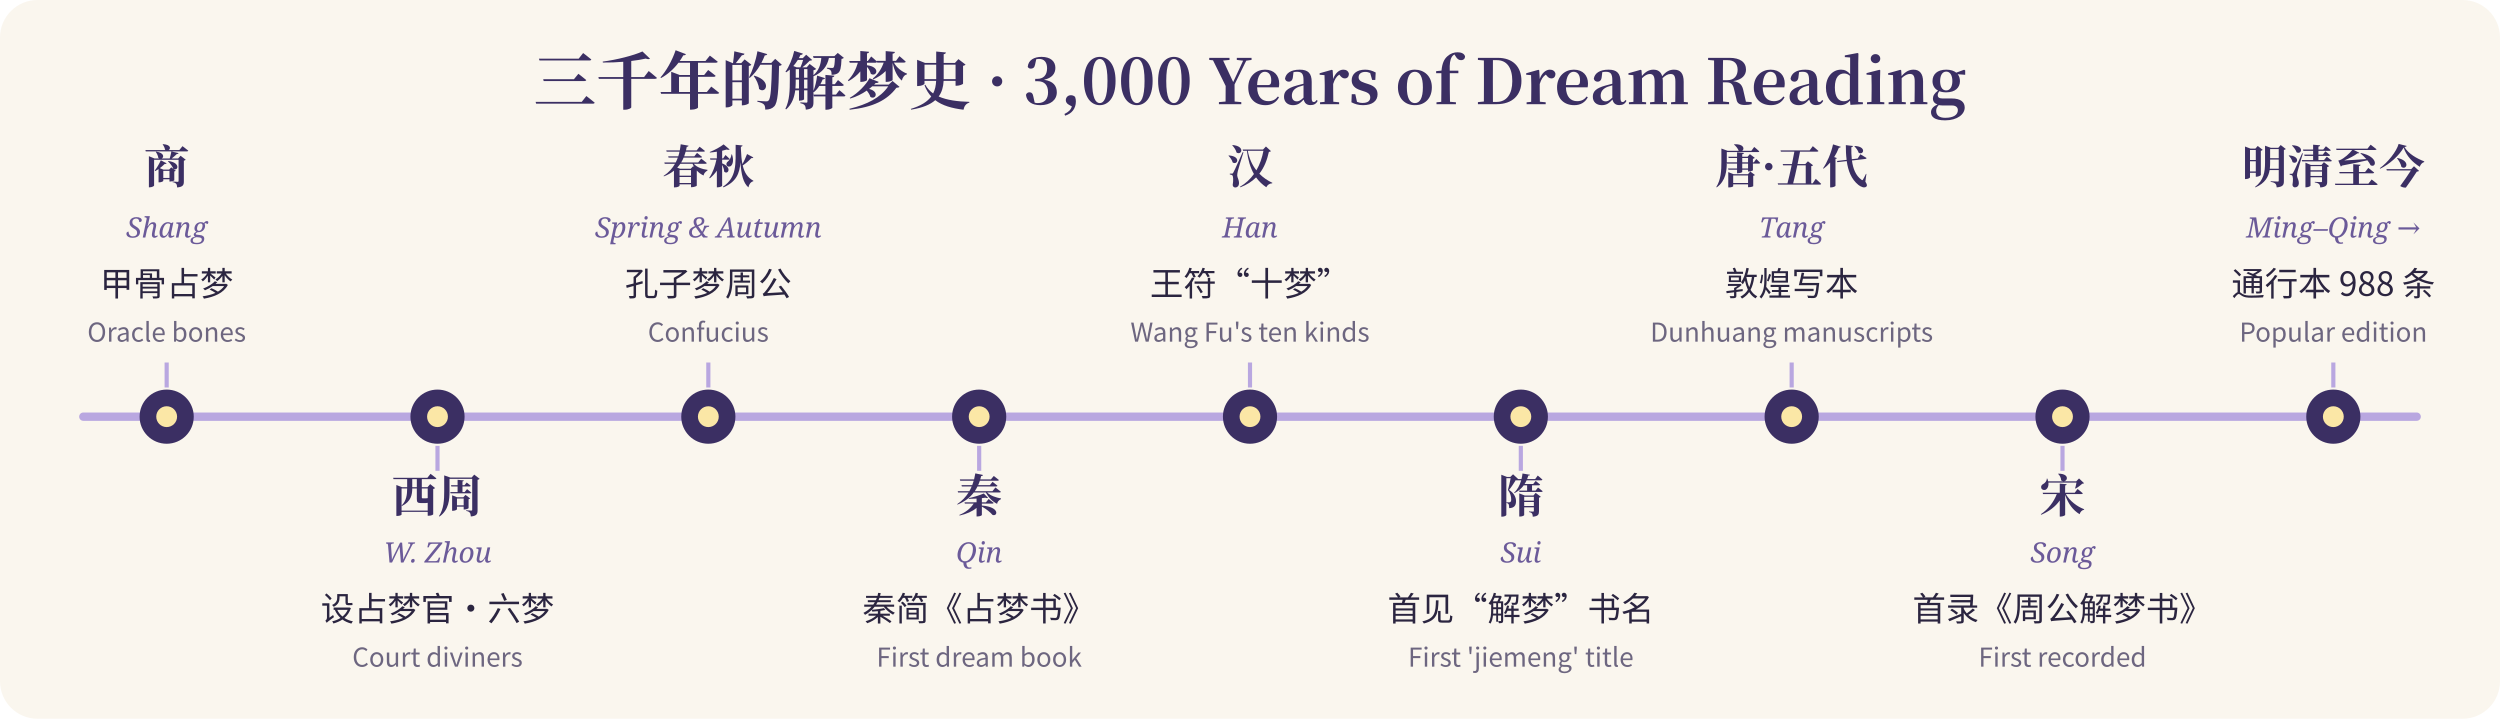
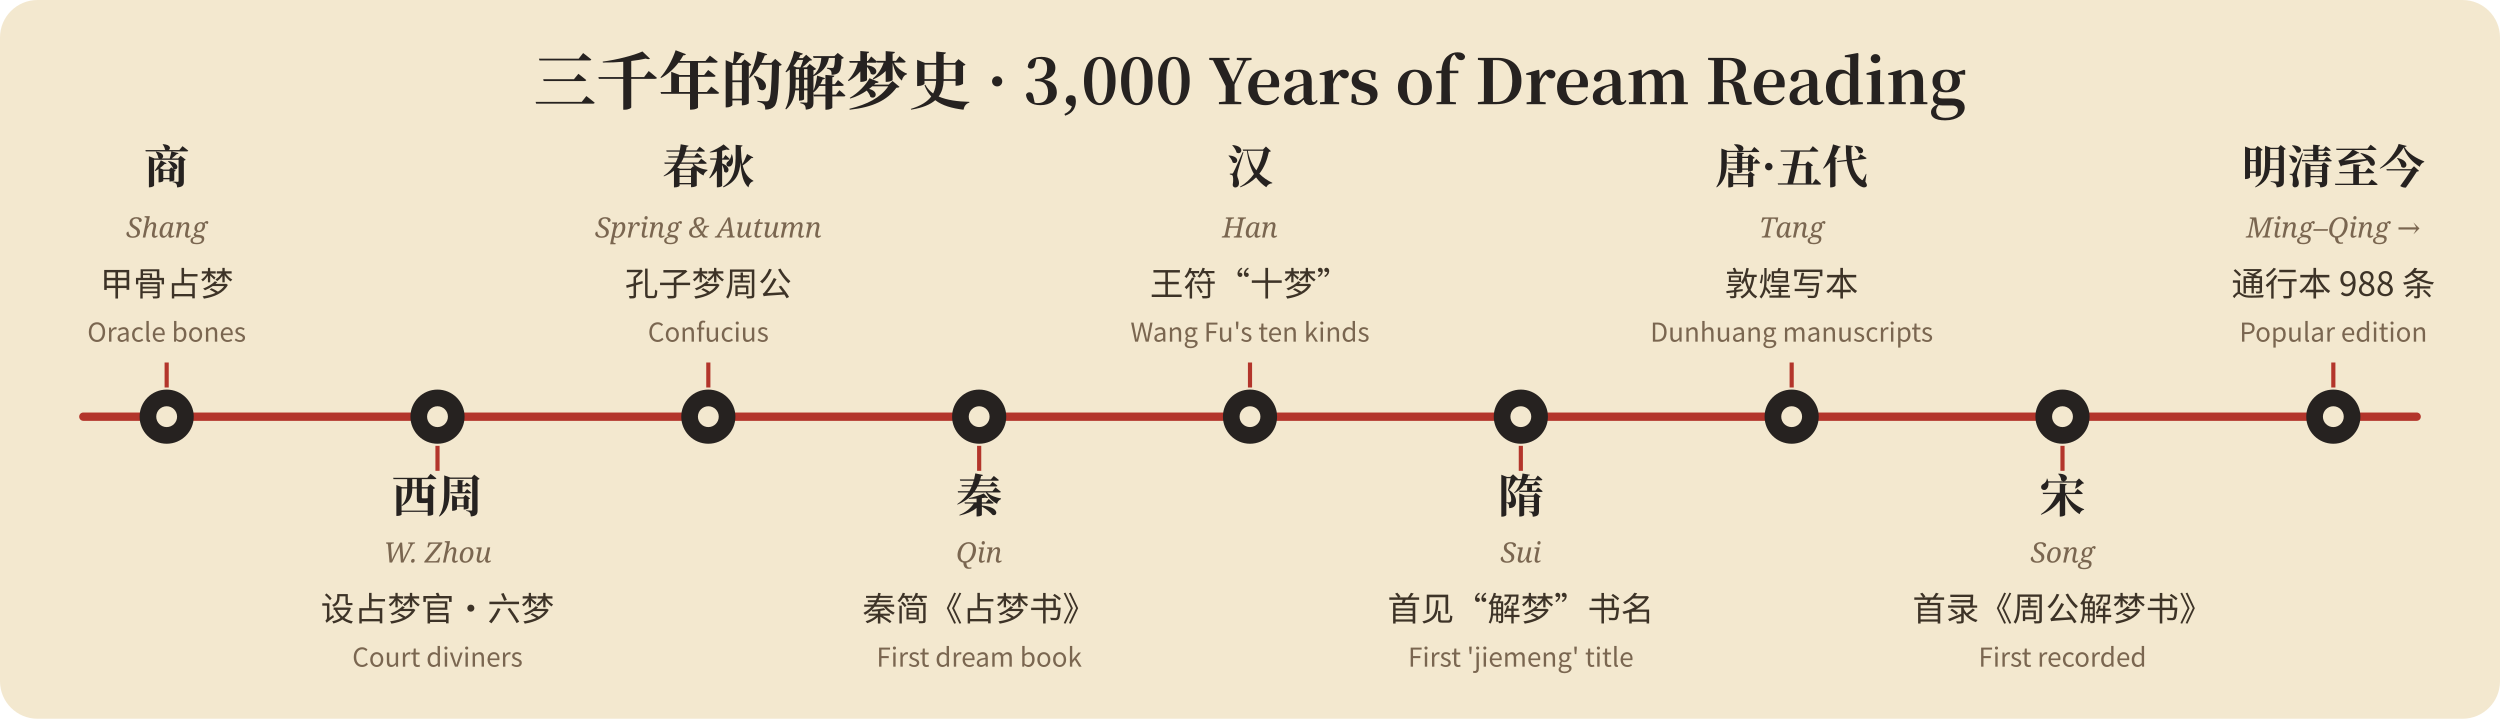
<svg xmlns="http://www.w3.org/2000/svg" viewBox="0 0 1200 345" width="1200" height="345">
-   <rect width="1200" height="345" rx="18" fill="#faf6ee" />
-   <text x="600.0" y="50" text-anchor="middle" font-family="'Noto Serif CJK SC','Noto Serif CJK TC','Songti SC','STSong','SimSun',serif" font-size="30" font-weight="700" fill="#3b2f63">三千年的解梦史 · 3,000 Years of Dream Reading</text>
-   <line x1="40" y1="200" x2="1160" y2="200" stroke="#b9a7e0" stroke-width="4" stroke-linecap="round" />
-   <circle cx="80.0" cy="200" r="13" fill="#3b2f63" />
-   <circle cx="80.0" cy="200" r="5" fill="#fbe7a6" />
-   <line x1="80.0" y1="174" x2="80.0" y2="186" stroke="#b9a7e0" stroke-width="2" />
-   <text x="80.0" y="88" text-anchor="middle" font-family="'Noto Serif CJK SC','Noto Serif CJK TC','Songti SC','STSong','SimSun',serif" font-size="22" font-weight="700" fill="#3b2f63">商</text>
-   <text x="80.0" y="114" text-anchor="middle" font-family="Georgia,serif" font-size="13.5" font-style="italic" fill="#6b5a99">Shang</text>
-   <text x="80.0" y="142" text-anchor="middle" font-family="'Noto Sans CJK SC','Noto Sans CJK TC','PingFang SC','Microsoft YaHei',sans-serif" font-size="16" fill="#2b2540">甲骨占梦</text>
-   <text x="80.0" y="164" text-anchor="middle" font-family="'Noto Sans CJK SC','Noto Sans CJK TC','PingFang SC','Microsoft YaHei',sans-serif" font-size="12.5" fill="#6d6680">Oracle bones</text>
-   <circle cx="210.0" cy="200" r="13" fill="#3b2f63" />
-   <circle cx="210.0" cy="200" r="5" fill="#fbe7a6" />
-   <line x1="210.0" y1="214" x2="210.0" y2="226" stroke="#b9a7e0" stroke-width="2" />
-   <text x="210.0" y="246" text-anchor="middle" font-family="'Noto Serif CJK SC','Noto Serif CJK TC','Songti SC','STSong','SimSun',serif" font-size="22" font-weight="700" fill="#3b2f63">西周</text>
-   <text x="210.0" y="270" text-anchor="middle" font-family="Georgia,serif" font-size="13.5" font-style="italic" fill="#6b5a99">W. Zhou</text>
-   <text x="210.0" y="298" text-anchor="middle" font-family="'Noto Sans CJK SC','Noto Sans CJK TC','PingFang SC','Microsoft YaHei',sans-serif" font-size="16" fill="#2b2540">设占梦官·六梦</text>
-   <text x="210.0" y="320" text-anchor="middle" font-family="'Noto Sans CJK SC','Noto Sans CJK TC','PingFang SC','Microsoft YaHei',sans-serif" font-size="12.5" fill="#6d6680">Court diviners</text>
-   <circle cx="340.0" cy="200" r="13" fill="#3b2f63" />
-   <circle cx="340.0" cy="200" r="5" fill="#fbe7a6" />
-   <line x1="340.0" y1="174" x2="340.0" y2="186" stroke="#b9a7e0" stroke-width="2" />
-   <text x="340.0" y="88" text-anchor="middle" font-family="'Noto Serif CJK SC','Noto Serif CJK TC','Songti SC','STSong','SimSun',serif" font-size="22" font-weight="700" fill="#3b2f63">春秋</text>
-   <text x="340.0" y="114" text-anchor="middle" font-family="Georgia,serif" font-size="13.5" font-style="italic" fill="#6b5a99">Spring &amp; Autumn</text>
-   <text x="340.0" y="142" text-anchor="middle" font-family="'Noto Sans CJK SC','Noto Sans CJK TC','PingFang SC','Microsoft YaHei',sans-serif" font-size="16" fill="#2b2540">孔子梦周公</text>
-   <text x="340.0" y="164" text-anchor="middle" font-family="'Noto Sans CJK SC','Noto Sans CJK TC','PingFang SC','Microsoft YaHei',sans-serif" font-size="12.5" fill="#6d6680">Confucius</text>
-   <circle cx="470.0" cy="200" r="13" fill="#3b2f63" />
-   <circle cx="470.0" cy="200" r="5" fill="#fbe7a6" />
-   <line x1="470.0" y1="214" x2="470.0" y2="226" stroke="#b9a7e0" stroke-width="2" />
-   <text x="470.0" y="246" text-anchor="middle" font-family="'Noto Serif CJK SC','Noto Serif CJK TC','Songti SC','STSong','SimSun',serif" font-size="22" font-weight="700" fill="#3b2f63">秦</text>
-   <text x="470.0" y="270" text-anchor="middle" font-family="Georgia,serif" font-size="13.5" font-style="italic" fill="#6b5a99">Qin</text>
-   <text x="470.0" y="298" text-anchor="middle" font-family="'Noto Sans CJK SC','Noto Sans CJK TC','PingFang SC','Microsoft YaHei',sans-serif" font-size="16" fill="#2b2540">秦简《占梦书》</text>
-   <text x="470.0" y="320" text-anchor="middle" font-family="'Noto Sans CJK SC','Noto Sans CJK TC','PingFang SC','Microsoft YaHei',sans-serif" font-size="12.5" fill="#6d6680">First dream book</text>
-   <circle cx="600.0" cy="200" r="13" fill="#3b2f63" />
-   <circle cx="600.0" cy="200" r="5" fill="#fbe7a6" />
-   <line x1="600.0" y1="174" x2="600.0" y2="186" stroke="#b9a7e0" stroke-width="2" />
-   <text x="600.0" y="88" text-anchor="middle" font-family="'Noto Serif CJK SC','Noto Serif CJK TC','Songti SC','STSong','SimSun',serif" font-size="22" font-weight="700" fill="#3b2f63">汉</text>
-   <text x="600.0" y="114" text-anchor="middle" font-family="Georgia,serif" font-size="13.5" font-style="italic" fill="#6b5a99">Han</text>
-   <text x="600.0" y="142" text-anchor="middle" font-family="'Noto Sans CJK SC','Noto Sans CJK TC','PingFang SC','Microsoft YaHei',sans-serif" font-size="16" fill="#2b2540">王符“十梦”</text>
-   <text x="600.0" y="164" text-anchor="middle" font-family="'Noto Sans CJK SC','Noto Sans CJK TC','PingFang SC','Microsoft YaHei',sans-serif" font-size="12.5" fill="#6d6680">Wang Fu's ten kinds</text>
-   <circle cx="730.0" cy="200" r="13" fill="#3b2f63" />
-   <circle cx="730.0" cy="200" r="5" fill="#fbe7a6" />
-   <line x1="730.0" y1="214" x2="730.0" y2="226" stroke="#b9a7e0" stroke-width="2" />
-   <text x="730.0" y="246" text-anchor="middle" font-family="'Noto Serif CJK SC','Noto Serif CJK TC','Songti SC','STSong','SimSun',serif" font-size="22" font-weight="700" fill="#3b2f63">隋</text>
-   <text x="730.0" y="270" text-anchor="middle" font-family="Georgia,serif" font-size="13.5" font-style="italic" fill="#6b5a99">Sui</text>
-   <text x="730.0" y="298" text-anchor="middle" font-family="'Noto Sans CJK SC','Noto Sans CJK TC','PingFang SC','Microsoft YaHei',sans-serif" font-size="16" fill="#2b2540">首见“解梦”书名</text>
-   <text x="730.0" y="320" text-anchor="middle" font-family="'Noto Sans CJK SC','Noto Sans CJK TC','PingFang SC','Microsoft YaHei',sans-serif" font-size="12.5" fill="#6d6680">First 'jiemeng' title</text>
-   <circle cx="860.0" cy="200" r="13" fill="#3b2f63" />
-   <circle cx="860.0" cy="200" r="5" fill="#fbe7a6" />
-   <line x1="860.0" y1="174" x2="860.0" y2="186" stroke="#b9a7e0" stroke-width="2" />
-   <text x="860.0" y="88" text-anchor="middle" font-family="'Noto Serif CJK SC','Noto Serif CJK TC','Songti SC','STSong','SimSun',serif" font-size="22" font-weight="700" fill="#3b2f63">唐·五代</text>
-   <text x="860.0" y="114" text-anchor="middle" font-family="Georgia,serif" font-size="13.5" font-style="italic" fill="#6b5a99">Tang</text>
-   <text x="860.0" y="142" text-anchor="middle" font-family="'Noto Sans CJK SC','Noto Sans CJK TC','PingFang SC','Microsoft YaHei',sans-serif" font-size="16" fill="#2b2540">敦煌写本</text>
-   <text x="860.0" y="164" text-anchor="middle" font-family="'Noto Sans CJK SC','Noto Sans CJK TC','PingFang SC','Microsoft YaHei',sans-serif" font-size="12.5" fill="#6d6680">Dunhuang manuscripts</text>
-   <circle cx="990.0" cy="200" r="13" fill="#3b2f63" />
-   <circle cx="990.0" cy="200" r="5" fill="#fbe7a6" />
-   <line x1="990.0" y1="214" x2="990.0" y2="226" stroke="#b9a7e0" stroke-width="2" />
-   <text x="990.0" y="246" text-anchor="middle" font-family="'Noto Serif CJK SC','Noto Serif CJK TC','Songti SC','STSong','SimSun',serif" font-size="22" font-weight="700" fill="#3b2f63">宋</text>
-   <text x="990.0" y="270" text-anchor="middle" font-family="Georgia,serif" font-size="13.5" font-style="italic" fill="#6b5a99">Song</text>
-   <text x="990.0" y="298" text-anchor="middle" font-family="'Noto Sans CJK SC','Noto Sans CJK TC','PingFang SC','Microsoft YaHei',sans-serif" font-size="16" fill="#2b2540">首录《周公解梦书》</text>
-   <text x="990.0" y="320" text-anchor="middle" font-family="'Noto Sans CJK SC','Noto Sans CJK TC','PingFang SC','Microsoft YaHei',sans-serif" font-size="12.5" fill="#6d6680">First recorded</text>
-   <circle cx="1120.0" cy="200" r="13" fill="#3b2f63" />
-   <circle cx="1120.0" cy="200" r="5" fill="#fbe7a6" />
-   <line x1="1120.0" y1="174" x2="1120.0" y2="186" stroke="#b9a7e0" stroke-width="2" />
-   <text x="1120.0" y="88" text-anchor="middle" font-family="'Noto Serif CJK SC','Noto Serif CJK TC','Songti SC','STSong','SimSun',serif" font-size="22" font-weight="700" fill="#3b2f63">明清至今</text>
-   <text x="1120.0" y="114" text-anchor="middle" font-family="Georgia,serif" font-size="13.5" font-style="italic" fill="#6b5a99">Ming–Qing →</text>
-   <text x="1120.0" y="142" text-anchor="middle" font-family="'Noto Sans CJK SC','Noto Sans CJK TC','PingFang SC','Microsoft YaHei',sans-serif" font-size="16" fill="#2b2540">通行本 988 条</text>
-   <text x="1120.0" y="164" text-anchor="middle" font-family="'Noto Sans CJK SC','Noto Sans CJK TC','PingFang SC','Microsoft YaHei',sans-serif" font-size="12.5" fill="#6d6680">Popular edition</text>
+   <rect width="1200" height="345" rx="18" fill="#f3e8cf" />
+   <text x="600.0" y="50" text-anchor="middle" font-family="'Noto Serif CJK SC','Noto Serif CJK TC','Songti SC','STSong','SimSun',serif" font-size="30" font-weight="700" fill="#262220">三千年的解梦史 · 3,000 Years of Dream Reading</text>
+   <line x1="40" y1="200" x2="1160" y2="200" stroke="#b3352b" stroke-width="4" stroke-linecap="round" />
+   <circle cx="80.0" cy="200" r="13" fill="#262220" />
+   <circle cx="80.0" cy="200" r="5" fill="#f3e8cf" />
+   <line x1="80.0" y1="174" x2="80.0" y2="186" stroke="#b3352b" stroke-width="2" />
+   <text x="80.0" y="88" text-anchor="middle" font-family="'Noto Serif CJK SC','Noto Serif CJK TC','Songti SC','STSong','SimSun',serif" font-size="22" font-weight="700" fill="#262220">商</text>
+   <text x="80.0" y="114" text-anchor="middle" font-family="Georgia,serif" font-size="13.5" font-style="italic" fill="#7a6650">Shang</text>
+   <text x="80.0" y="142" text-anchor="middle" font-family="'Noto Sans CJK SC','Noto Sans CJK TC','PingFang SC','Microsoft YaHei',sans-serif" font-size="16" fill="#3d3327">甲骨占梦</text>
+   <text x="80.0" y="164" text-anchor="middle" font-family="'Noto Sans CJK SC','Noto Sans CJK TC','PingFang SC','Microsoft YaHei',sans-serif" font-size="12.5" fill="#7a6650">Oracle bones</text>
+   <circle cx="210.0" cy="200" r="13" fill="#262220" />
+   <circle cx="210.0" cy="200" r="5" fill="#f3e8cf" />
+   <line x1="210.0" y1="214" x2="210.0" y2="226" stroke="#b3352b" stroke-width="2" />
+   <text x="210.0" y="246" text-anchor="middle" font-family="'Noto Serif CJK SC','Noto Serif CJK TC','Songti SC','STSong','SimSun',serif" font-size="22" font-weight="700" fill="#262220">西周</text>
+   <text x="210.0" y="270" text-anchor="middle" font-family="Georgia,serif" font-size="13.5" font-style="italic" fill="#7a6650">W. Zhou</text>
+   <text x="210.0" y="298" text-anchor="middle" font-family="'Noto Sans CJK SC','Noto Sans CJK TC','PingFang SC','Microsoft YaHei',sans-serif" font-size="16" fill="#3d3327">设占梦官·六梦</text>
+   <text x="210.0" y="320" text-anchor="middle" font-family="'Noto Sans CJK SC','Noto Sans CJK TC','PingFang SC','Microsoft YaHei',sans-serif" font-size="12.5" fill="#7a6650">Court diviners</text>
+   <circle cx="340.0" cy="200" r="13" fill="#262220" />
+   <circle cx="340.0" cy="200" r="5" fill="#f3e8cf" />
+   <line x1="340.0" y1="174" x2="340.0" y2="186" stroke="#b3352b" stroke-width="2" />
+   <text x="340.0" y="88" text-anchor="middle" font-family="'Noto Serif CJK SC','Noto Serif CJK TC','Songti SC','STSong','SimSun',serif" font-size="22" font-weight="700" fill="#262220">春秋</text>
+   <text x="340.0" y="114" text-anchor="middle" font-family="Georgia,serif" font-size="13.5" font-style="italic" fill="#7a6650">Spring &amp; Autumn</text>
+   <text x="340.0" y="142" text-anchor="middle" font-family="'Noto Sans CJK SC','Noto Sans CJK TC','PingFang SC','Microsoft YaHei',sans-serif" font-size="16" fill="#3d3327">孔子梦周公</text>
+   <text x="340.0" y="164" text-anchor="middle" font-family="'Noto Sans CJK SC','Noto Sans CJK TC','PingFang SC','Microsoft YaHei',sans-serif" font-size="12.5" fill="#7a6650">Confucius</text>
+   <circle cx="470.0" cy="200" r="13" fill="#262220" />
+   <circle cx="470.0" cy="200" r="5" fill="#f3e8cf" />
+   <line x1="470.0" y1="214" x2="470.0" y2="226" stroke="#b3352b" stroke-width="2" />
+   <text x="470.0" y="246" text-anchor="middle" font-family="'Noto Serif CJK SC','Noto Serif CJK TC','Songti SC','STSong','SimSun',serif" font-size="22" font-weight="700" fill="#262220">秦</text>
+   <text x="470.0" y="270" text-anchor="middle" font-family="Georgia,serif" font-size="13.5" font-style="italic" fill="#7a6650">Qin</text>
+   <text x="470.0" y="298" text-anchor="middle" font-family="'Noto Sans CJK SC','Noto Sans CJK TC','PingFang SC','Microsoft YaHei',sans-serif" font-size="16" fill="#3d3327">秦简《占梦书》</text>
+   <text x="470.0" y="320" text-anchor="middle" font-family="'Noto Sans CJK SC','Noto Sans CJK TC','PingFang SC','Microsoft YaHei',sans-serif" font-size="12.5" fill="#7a6650">First dream book</text>
+   <circle cx="600.0" cy="200" r="13" fill="#262220" />
+   <circle cx="600.0" cy="200" r="5" fill="#f3e8cf" />
+   <line x1="600.0" y1="174" x2="600.0" y2="186" stroke="#b3352b" stroke-width="2" />
+   <text x="600.0" y="88" text-anchor="middle" font-family="'Noto Serif CJK SC','Noto Serif CJK TC','Songti SC','STSong','SimSun',serif" font-size="22" font-weight="700" fill="#262220">汉</text>
+   <text x="600.0" y="114" text-anchor="middle" font-family="Georgia,serif" font-size="13.5" font-style="italic" fill="#7a6650">Han</text>
+   <text x="600.0" y="142" text-anchor="middle" font-family="'Noto Sans CJK SC','Noto Sans CJK TC','PingFang SC','Microsoft YaHei',sans-serif" font-size="16" fill="#3d3327">王符“十梦”</text>
+   <text x="600.0" y="164" text-anchor="middle" font-family="'Noto Sans CJK SC','Noto Sans CJK TC','PingFang SC','Microsoft YaHei',sans-serif" font-size="12.5" fill="#7a6650">Wang Fu's ten kinds</text>
+   <circle cx="730.0" cy="200" r="13" fill="#262220" />
+   <circle cx="730.0" cy="200" r="5" fill="#f3e8cf" />
+   <line x1="730.0" y1="214" x2="730.0" y2="226" stroke="#b3352b" stroke-width="2" />
+   <text x="730.0" y="246" text-anchor="middle" font-family="'Noto Serif CJK SC','Noto Serif CJK TC','Songti SC','STSong','SimSun',serif" font-size="22" font-weight="700" fill="#262220">隋</text>
+   <text x="730.0" y="270" text-anchor="middle" font-family="Georgia,serif" font-size="13.5" font-style="italic" fill="#7a6650">Sui</text>
+   <text x="730.0" y="298" text-anchor="middle" font-family="'Noto Sans CJK SC','Noto Sans CJK TC','PingFang SC','Microsoft YaHei',sans-serif" font-size="16" fill="#3d3327">首见“解梦”书名</text>
+   <text x="730.0" y="320" text-anchor="middle" font-family="'Noto Sans CJK SC','Noto Sans CJK TC','PingFang SC','Microsoft YaHei',sans-serif" font-size="12.5" fill="#7a6650">First 'jiemeng' title</text>
+   <circle cx="860.0" cy="200" r="13" fill="#262220" />
+   <circle cx="860.0" cy="200" r="5" fill="#f3e8cf" />
+   <line x1="860.0" y1="174" x2="860.0" y2="186" stroke="#b3352b" stroke-width="2" />
+   <text x="860.0" y="88" text-anchor="middle" font-family="'Noto Serif CJK SC','Noto Serif CJK TC','Songti SC','STSong','SimSun',serif" font-size="22" font-weight="700" fill="#262220">唐·五代</text>
+   <text x="860.0" y="114" text-anchor="middle" font-family="Georgia,serif" font-size="13.5" font-style="italic" fill="#7a6650">Tang</text>
+   <text x="860.0" y="142" text-anchor="middle" font-family="'Noto Sans CJK SC','Noto Sans CJK TC','PingFang SC','Microsoft YaHei',sans-serif" font-size="16" fill="#3d3327">敦煌写本</text>
+   <text x="860.0" y="164" text-anchor="middle" font-family="'Noto Sans CJK SC','Noto Sans CJK TC','PingFang SC','Microsoft YaHei',sans-serif" font-size="12.5" fill="#7a6650">Dunhuang manuscripts</text>
+   <circle cx="990.0" cy="200" r="13" fill="#262220" />
+   <circle cx="990.0" cy="200" r="5" fill="#f3e8cf" />
+   <line x1="990.0" y1="214" x2="990.0" y2="226" stroke="#b3352b" stroke-width="2" />
+   <text x="990.0" y="246" text-anchor="middle" font-family="'Noto Serif CJK SC','Noto Serif CJK TC','Songti SC','STSong','SimSun',serif" font-size="22" font-weight="700" fill="#262220">宋</text>
+   <text x="990.0" y="270" text-anchor="middle" font-family="Georgia,serif" font-size="13.5" font-style="italic" fill="#7a6650">Song</text>
+   <text x="990.0" y="298" text-anchor="middle" font-family="'Noto Sans CJK SC','Noto Sans CJK TC','PingFang SC','Microsoft YaHei',sans-serif" font-size="16" fill="#3d3327">首录《周公解梦书》</text>
+   <text x="990.0" y="320" text-anchor="middle" font-family="'Noto Sans CJK SC','Noto Sans CJK TC','PingFang SC','Microsoft YaHei',sans-serif" font-size="12.5" fill="#7a6650">First recorded</text>
+   <circle cx="1120.0" cy="200" r="13" fill="#262220" />
+   <circle cx="1120.0" cy="200" r="5" fill="#f3e8cf" />
+   <line x1="1120.0" y1="174" x2="1120.0" y2="186" stroke="#b3352b" stroke-width="2" />
+   <text x="1120.0" y="88" text-anchor="middle" font-family="'Noto Serif CJK SC','Noto Serif CJK TC','Songti SC','STSong','SimSun',serif" font-size="22" font-weight="700" fill="#262220">明清至今</text>
+   <text x="1120.0" y="114" text-anchor="middle" font-family="Georgia,serif" font-size="13.5" font-style="italic" fill="#7a6650">Ming–Qing →</text>
+   <text x="1120.0" y="142" text-anchor="middle" font-family="'Noto Sans CJK SC','Noto Sans CJK TC','PingFang SC','Microsoft YaHei',sans-serif" font-size="16" fill="#3d3327">通行本 988 条</text>
+   <text x="1120.0" y="164" text-anchor="middle" font-family="'Noto Sans CJK SC','Noto Sans CJK TC','PingFang SC','Microsoft YaHei',sans-serif" font-size="12.5" fill="#7a6650">Popular edition</text>
</svg>
